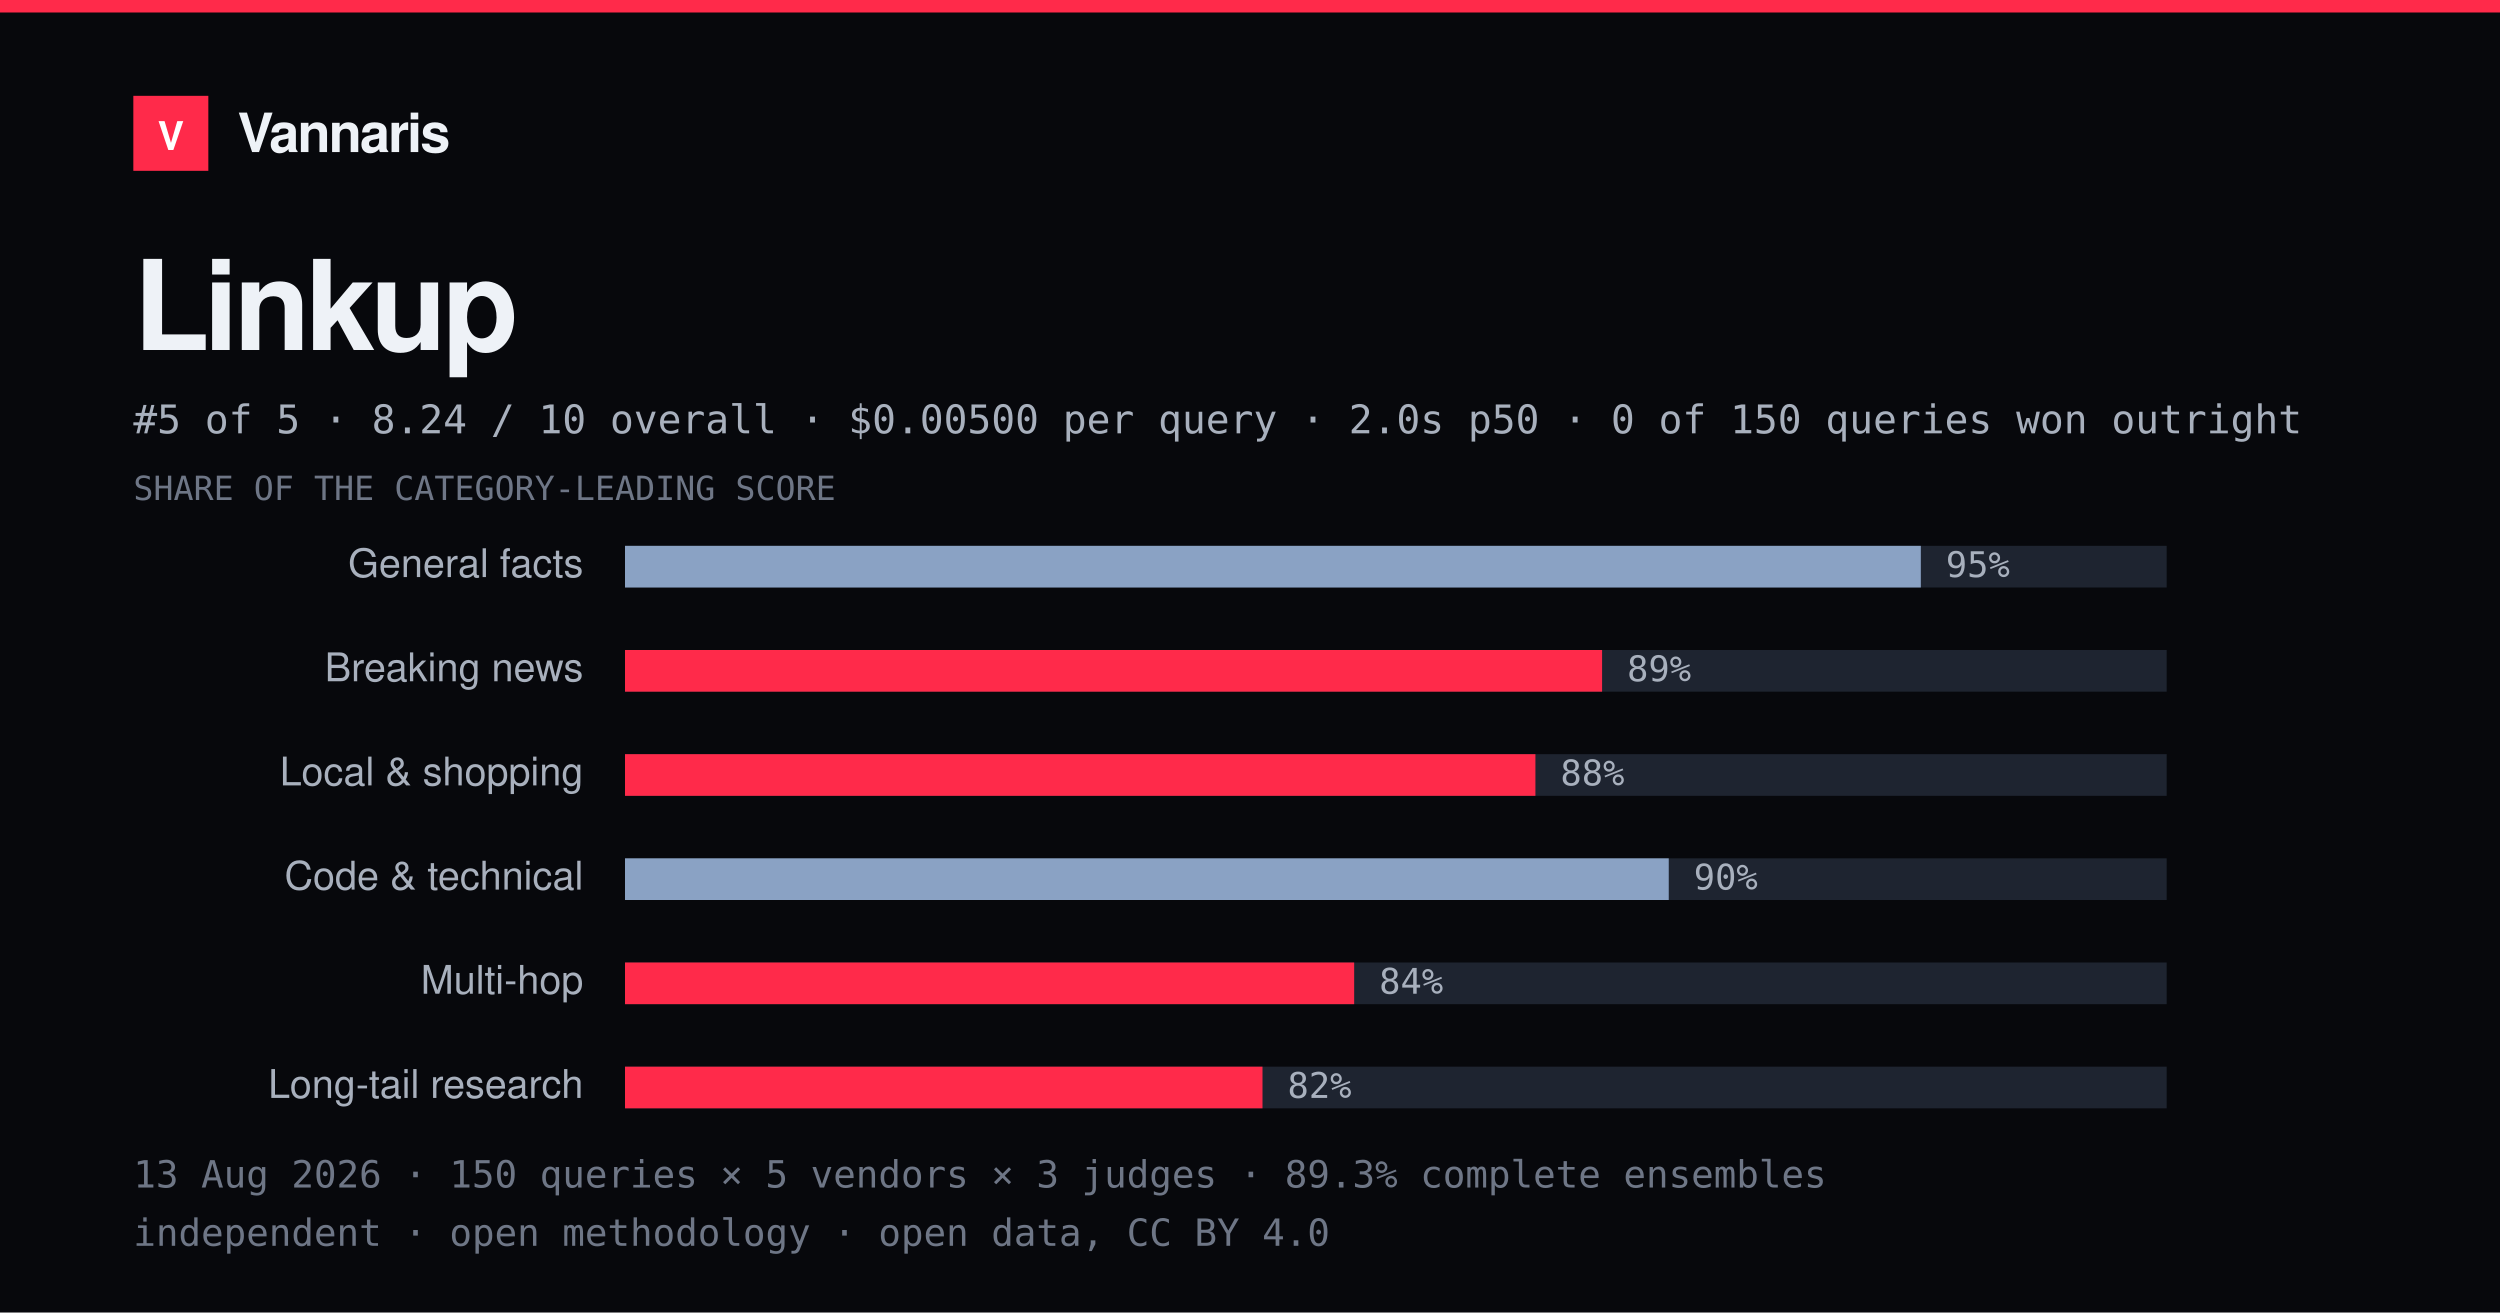
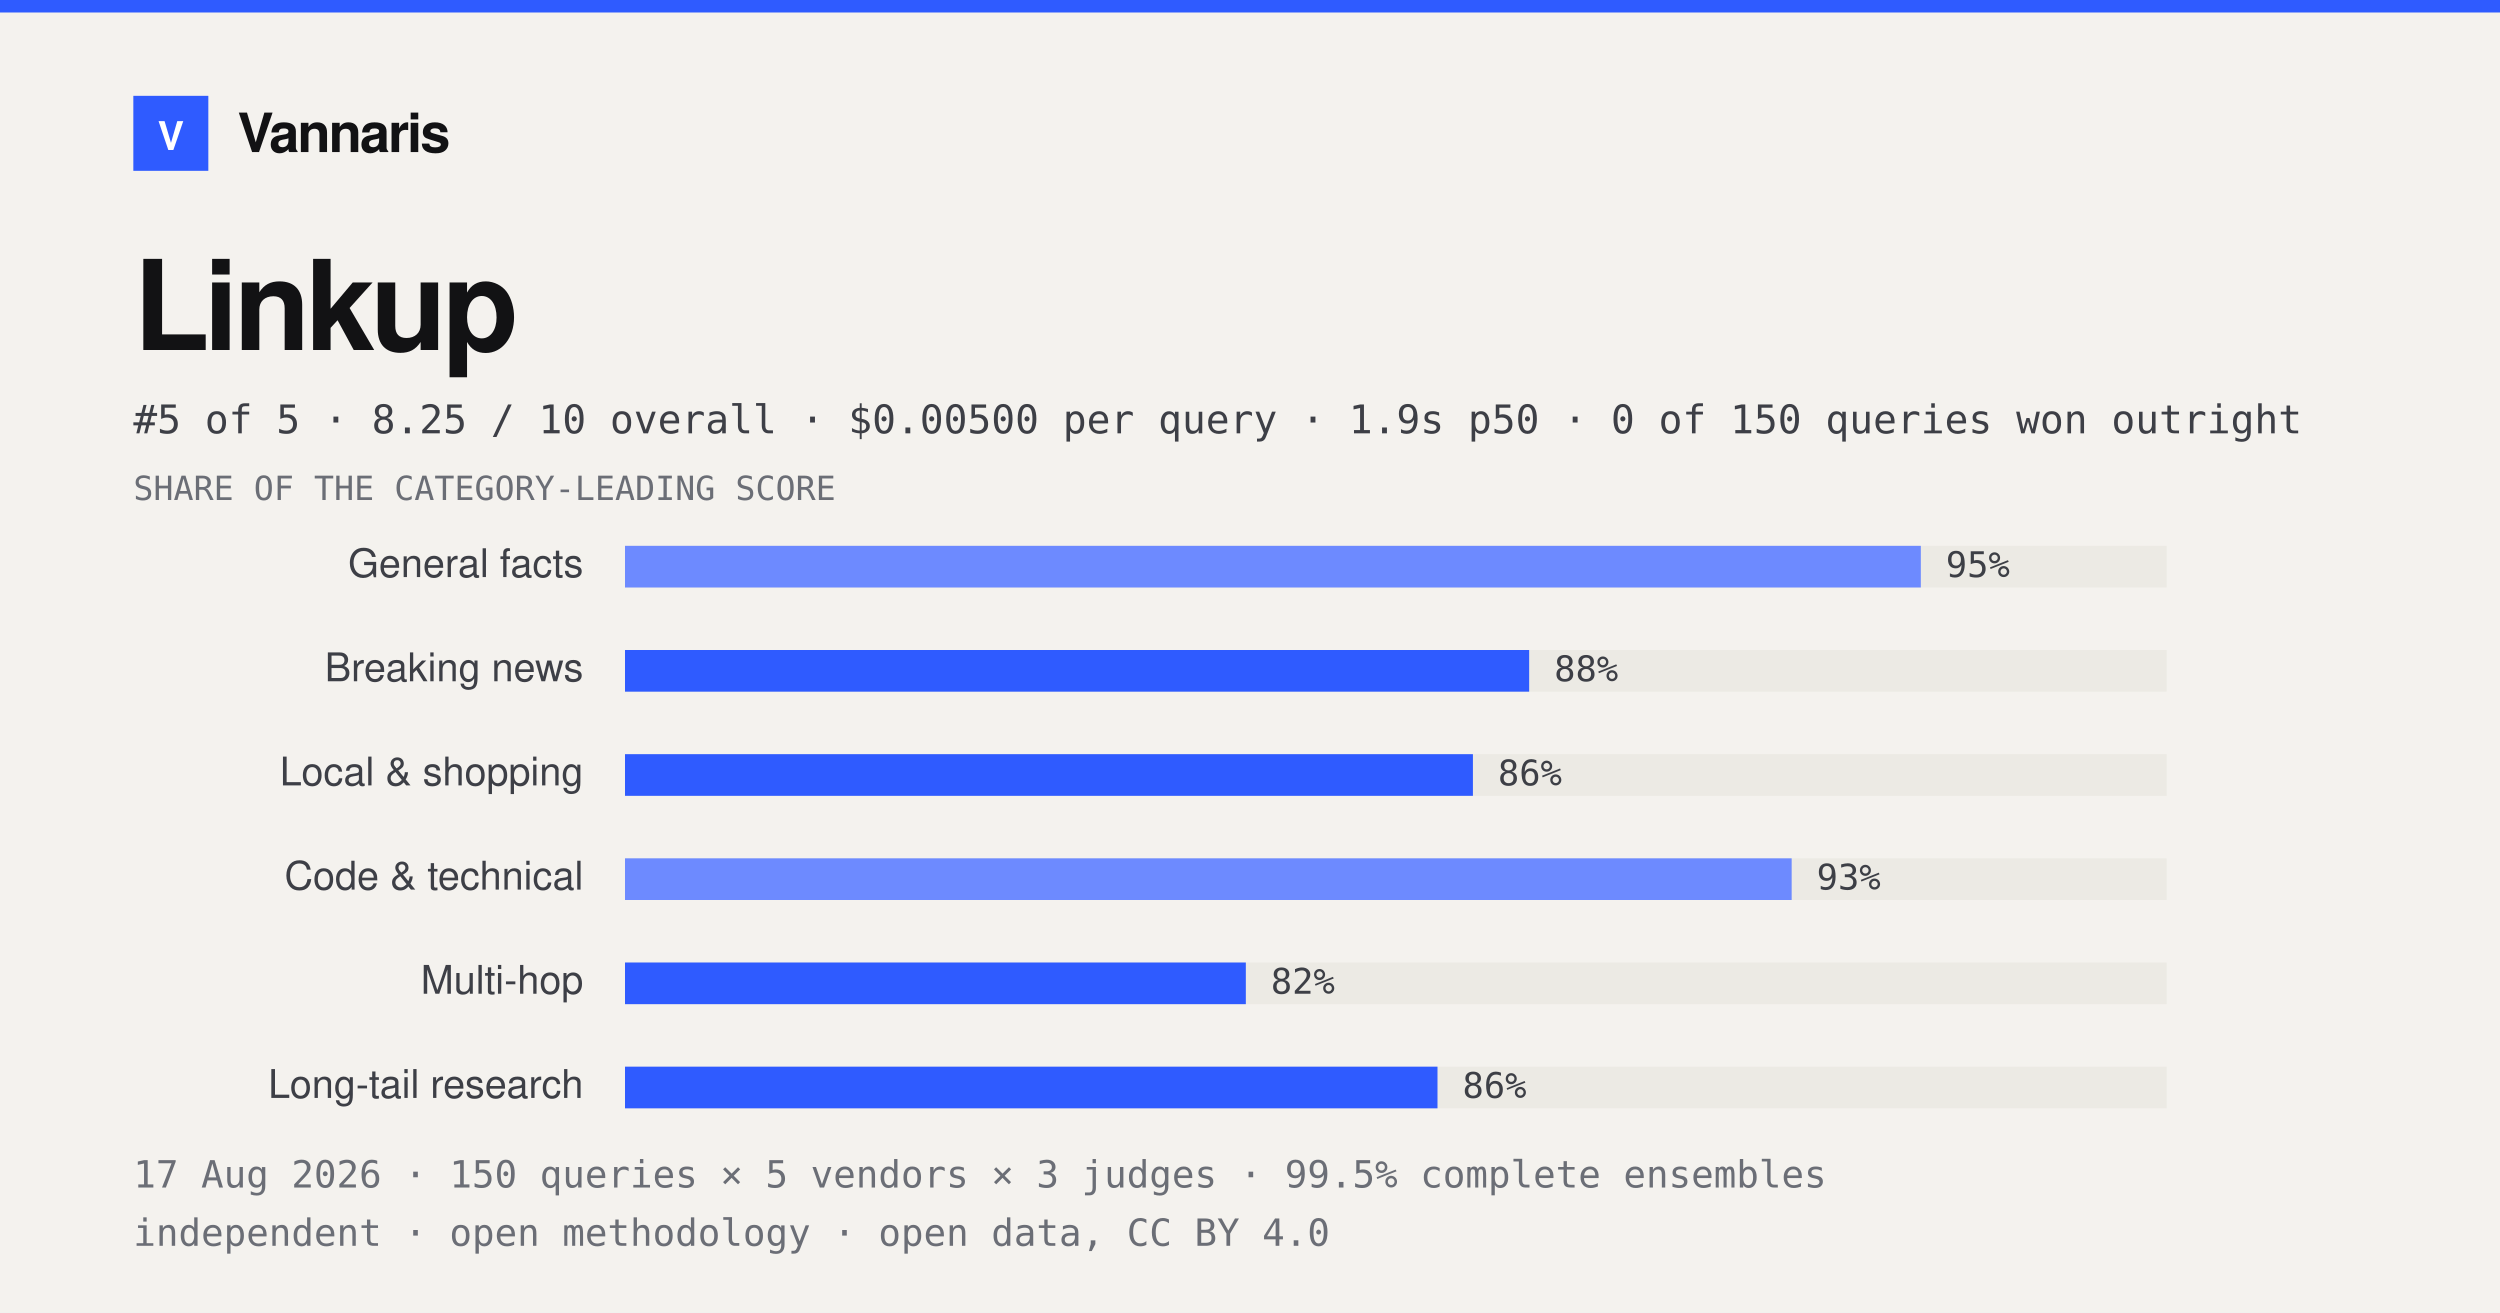
<svg xmlns="http://www.w3.org/2000/svg" width="1200" height="630" viewBox="0 0 1200 630">
-   <rect width="1200" height="630" fill="#07080c" />
-   <rect width="1200" height="6" fill="#ff2a4a" />
-   <rect x="64" y="46" width="36" height="36" fill="#ff2a4a" />
-   <text x="82" y="72" font-family="Geist, Helvetica Neue, Helvetica, Arial, sans-serif" font-size="19" font-weight="700" text-anchor="middle" fill="#ffffff">V</text>
-   <text x="114" y="73" font-family="Geist, Helvetica Neue, Helvetica, Arial, sans-serif" font-size="26" font-weight="700" letter-spacing="-0.9" fill="#eef2f7">Vannaris</text>
-   <text x="64" y="168" font-family="Geist, Helvetica Neue, Helvetica, Arial, sans-serif" font-size="60" font-weight="650" letter-spacing="-2.2" fill="#eef2f7">Linkup</text>
-   <text x="64" y="208" font-family="Geist Mono, SFMono-Regular, Menlo, Consolas, monospace" font-size="19" fill="#a8b0bd">#5 of 5   ·   8.24 / 10 overall   ·   $0.00500 per query   ·   2.0s p50   ·   0 of 150 queries won outright</text>
-   <text x="64" y="240" font-family="Geist Mono, SFMono-Regular, Menlo, Consolas, monospace" font-size="16" fill="#6e7686">SHARE OF THE CATEGORY-LEADING SCORE</text>
-   <text x="280" y="277" font-family="Geist, Helvetica Neue, Helvetica, Arial, sans-serif" font-size="19" fill="#a8b0bd" text-anchor="end">General facts</text>
-   <rect x="300" y="262" width="740" height="20" fill="#1e2430" />
-   <rect x="300" y="262" width="622" height="20" fill="#8aa2c4" />
-   <text x="934" y="277" font-family="Geist Mono, SFMono-Regular, Menlo, Consolas, monospace" font-size="17" fill="#a8b0bd">95%</text>
-   <text x="280" y="327" font-family="Geist, Helvetica Neue, Helvetica, Arial, sans-serif" font-size="19" fill="#a8b0bd" text-anchor="end">Breaking news</text>
-   <rect x="300" y="312" width="740" height="20" fill="#1e2430" />
-   <rect x="300" y="312" width="469" height="20" fill="#ff2a4a" />
-   <text x="781" y="327" font-family="Geist Mono, SFMono-Regular, Menlo, Consolas, monospace" font-size="17" fill="#a8b0bd">89%</text>
-   <text x="280" y="377" font-family="Geist, Helvetica Neue, Helvetica, Arial, sans-serif" font-size="19" fill="#a8b0bd" text-anchor="end">Local &amp; shopping</text>
-   <rect x="300" y="362" width="740" height="20" fill="#1e2430" />
-   <rect x="300" y="362" width="437" height="20" fill="#ff2a4a" />
-   <text x="749" y="377" font-family="Geist Mono, SFMono-Regular, Menlo, Consolas, monospace" font-size="17" fill="#a8b0bd">88%</text>
-   <text x="280" y="427" font-family="Geist, Helvetica Neue, Helvetica, Arial, sans-serif" font-size="19" fill="#a8b0bd" text-anchor="end">Code &amp; technical</text>
-   <rect x="300" y="412" width="740" height="20" fill="#1e2430" />
-   <rect x="300" y="412" width="501" height="20" fill="#8aa2c4" />
-   <text x="813" y="427" font-family="Geist Mono, SFMono-Regular, Menlo, Consolas, monospace" font-size="17" fill="#a8b0bd">90%</text>
-   <text x="280" y="477" font-family="Geist, Helvetica Neue, Helvetica, Arial, sans-serif" font-size="19" fill="#a8b0bd" text-anchor="end">Multi-hop</text>
-   <rect x="300" y="462" width="740" height="20" fill="#1e2430" />
-   <rect x="300" y="462" width="350" height="20" fill="#ff2a4a" />
-   <text x="662" y="477" font-family="Geist Mono, SFMono-Regular, Menlo, Consolas, monospace" font-size="17" fill="#a8b0bd">84%</text>
-   <text x="280" y="527" font-family="Geist, Helvetica Neue, Helvetica, Arial, sans-serif" font-size="19" fill="#a8b0bd" text-anchor="end">Long-tail research</text>
-   <rect x="300" y="512" width="740" height="20" fill="#1e2430" />
-   <rect x="300" y="512" width="306" height="20" fill="#ff2a4a" />
-   <text x="618" y="527" font-family="Geist Mono, SFMono-Regular, Menlo, Consolas, monospace" font-size="17" fill="#a8b0bd">82%</text>
-   <text x="64" y="570" font-family="Geist Mono, SFMono-Regular, Menlo, Consolas, monospace" font-size="18" fill="#6e7686">13 Aug 2026 · 150 queries × 5 vendors × 3 judges · 89.3% complete ensembles</text>
-   <text x="64" y="598" font-family="Geist Mono, SFMono-Regular, Menlo, Consolas, monospace" font-size="18" fill="#6e7686">independent · open methodology · open data, CC BY 4.0</text>
+   <rect width="1200" height="630" fill="#f4f2ee" />
+   <rect width="1200" height="6" fill="#2f5bff" />
+   <rect x="64" y="46" width="36" height="36" fill="#2f5bff" />
+   <text x="82" y="72" font-family="IBM Plex Sans, Helvetica Neue, Helvetica, Arial, sans-serif" font-size="19" font-weight="700" text-anchor="middle" fill="#ffffff">V</text>
+   <text x="114" y="73" font-family="IBM Plex Sans, Helvetica Neue, Helvetica, Arial, sans-serif" font-size="26" font-weight="700" letter-spacing="-0.9" fill="#121214">Vannaris</text>
+   <text x="64" y="168" font-family="IBM Plex Sans, Helvetica Neue, Helvetica, Arial, sans-serif" font-size="60" font-weight="650" letter-spacing="-2.2" fill="#121214">Linkup</text>
+   <text x="64" y="208" font-family="IBM Plex Mono, SFMono-Regular, Menlo, Consolas, monospace" font-size="19" fill="#3d3f46">#5 of 5   ·   8.25 / 10 overall   ·   $0.00500 per query   ·   1.9s p50   ·   0 of 150 queries won outright</text>
+   <text x="64" y="240" font-family="IBM Plex Mono, SFMono-Regular, Menlo, Consolas, monospace" font-size="16" fill="#6b6e76">SHARE OF THE CATEGORY-LEADING SCORE</text>
+   <text x="280" y="277" font-family="IBM Plex Sans, Helvetica Neue, Helvetica, Arial, sans-serif" font-size="19" fill="#3d3f46" text-anchor="end">General facts</text>
+   <rect x="300" y="262" width="740" height="20" fill="#eceae4" />
+   <rect x="300" y="262" width="622" height="20" fill="#6d8aff" />
+   <text x="934" y="277" font-family="IBM Plex Mono, SFMono-Regular, Menlo, Consolas, monospace" font-size="17" fill="#3d3f46">95%</text>
+   <text x="280" y="327" font-family="IBM Plex Sans, Helvetica Neue, Helvetica, Arial, sans-serif" font-size="19" fill="#3d3f46" text-anchor="end">Breaking news</text>
+   <rect x="300" y="312" width="740" height="20" fill="#eceae4" />
+   <rect x="300" y="312" width="434" height="20" fill="#2f5bff" />
+   <text x="746" y="327" font-family="IBM Plex Mono, SFMono-Regular, Menlo, Consolas, monospace" font-size="17" fill="#3d3f46">88%</text>
+   <text x="280" y="377" font-family="IBM Plex Sans, Helvetica Neue, Helvetica, Arial, sans-serif" font-size="19" fill="#3d3f46" text-anchor="end">Local &amp; shopping</text>
+   <rect x="300" y="362" width="740" height="20" fill="#eceae4" />
+   <rect x="300" y="362" width="407" height="20" fill="#2f5bff" />
+   <text x="719" y="377" font-family="IBM Plex Mono, SFMono-Regular, Menlo, Consolas, monospace" font-size="17" fill="#3d3f46">86%</text>
+   <text x="280" y="427" font-family="IBM Plex Sans, Helvetica Neue, Helvetica, Arial, sans-serif" font-size="19" fill="#3d3f46" text-anchor="end">Code &amp; technical</text>
+   <rect x="300" y="412" width="740" height="20" fill="#eceae4" />
+   <rect x="300" y="412" width="560" height="20" fill="#6d8aff" />
+   <text x="872" y="427" font-family="IBM Plex Mono, SFMono-Regular, Menlo, Consolas, monospace" font-size="17" fill="#3d3f46">93%</text>
+   <text x="280" y="477" font-family="IBM Plex Sans, Helvetica Neue, Helvetica, Arial, sans-serif" font-size="19" fill="#3d3f46" text-anchor="end">Multi-hop</text>
+   <rect x="300" y="462" width="740" height="20" fill="#eceae4" />
+   <rect x="300" y="462" width="298" height="20" fill="#2f5bff" />
+   <text x="610" y="477" font-family="IBM Plex Mono, SFMono-Regular, Menlo, Consolas, monospace" font-size="17" fill="#3d3f46">82%</text>
+   <text x="280" y="527" font-family="IBM Plex Sans, Helvetica Neue, Helvetica, Arial, sans-serif" font-size="19" fill="#3d3f46" text-anchor="end">Long-tail research</text>
+   <rect x="300" y="512" width="740" height="20" fill="#eceae4" />
+   <rect x="300" y="512" width="390" height="20" fill="#2f5bff" />
+   <text x="702" y="527" font-family="IBM Plex Mono, SFMono-Regular, Menlo, Consolas, monospace" font-size="17" fill="#3d3f46">86%</text>
+   <text x="64" y="570" font-family="IBM Plex Mono, SFMono-Regular, Menlo, Consolas, monospace" font-size="18" fill="#6b6e76">17 Aug 2026 · 150 queries × 5 vendors × 3 judges · 99.5% complete ensembles</text>
+   <text x="64" y="598" font-family="IBM Plex Mono, SFMono-Regular, Menlo, Consolas, monospace" font-size="18" fill="#6b6e76">independent · open methodology · open data, CC BY 4.0</text>
</svg>
